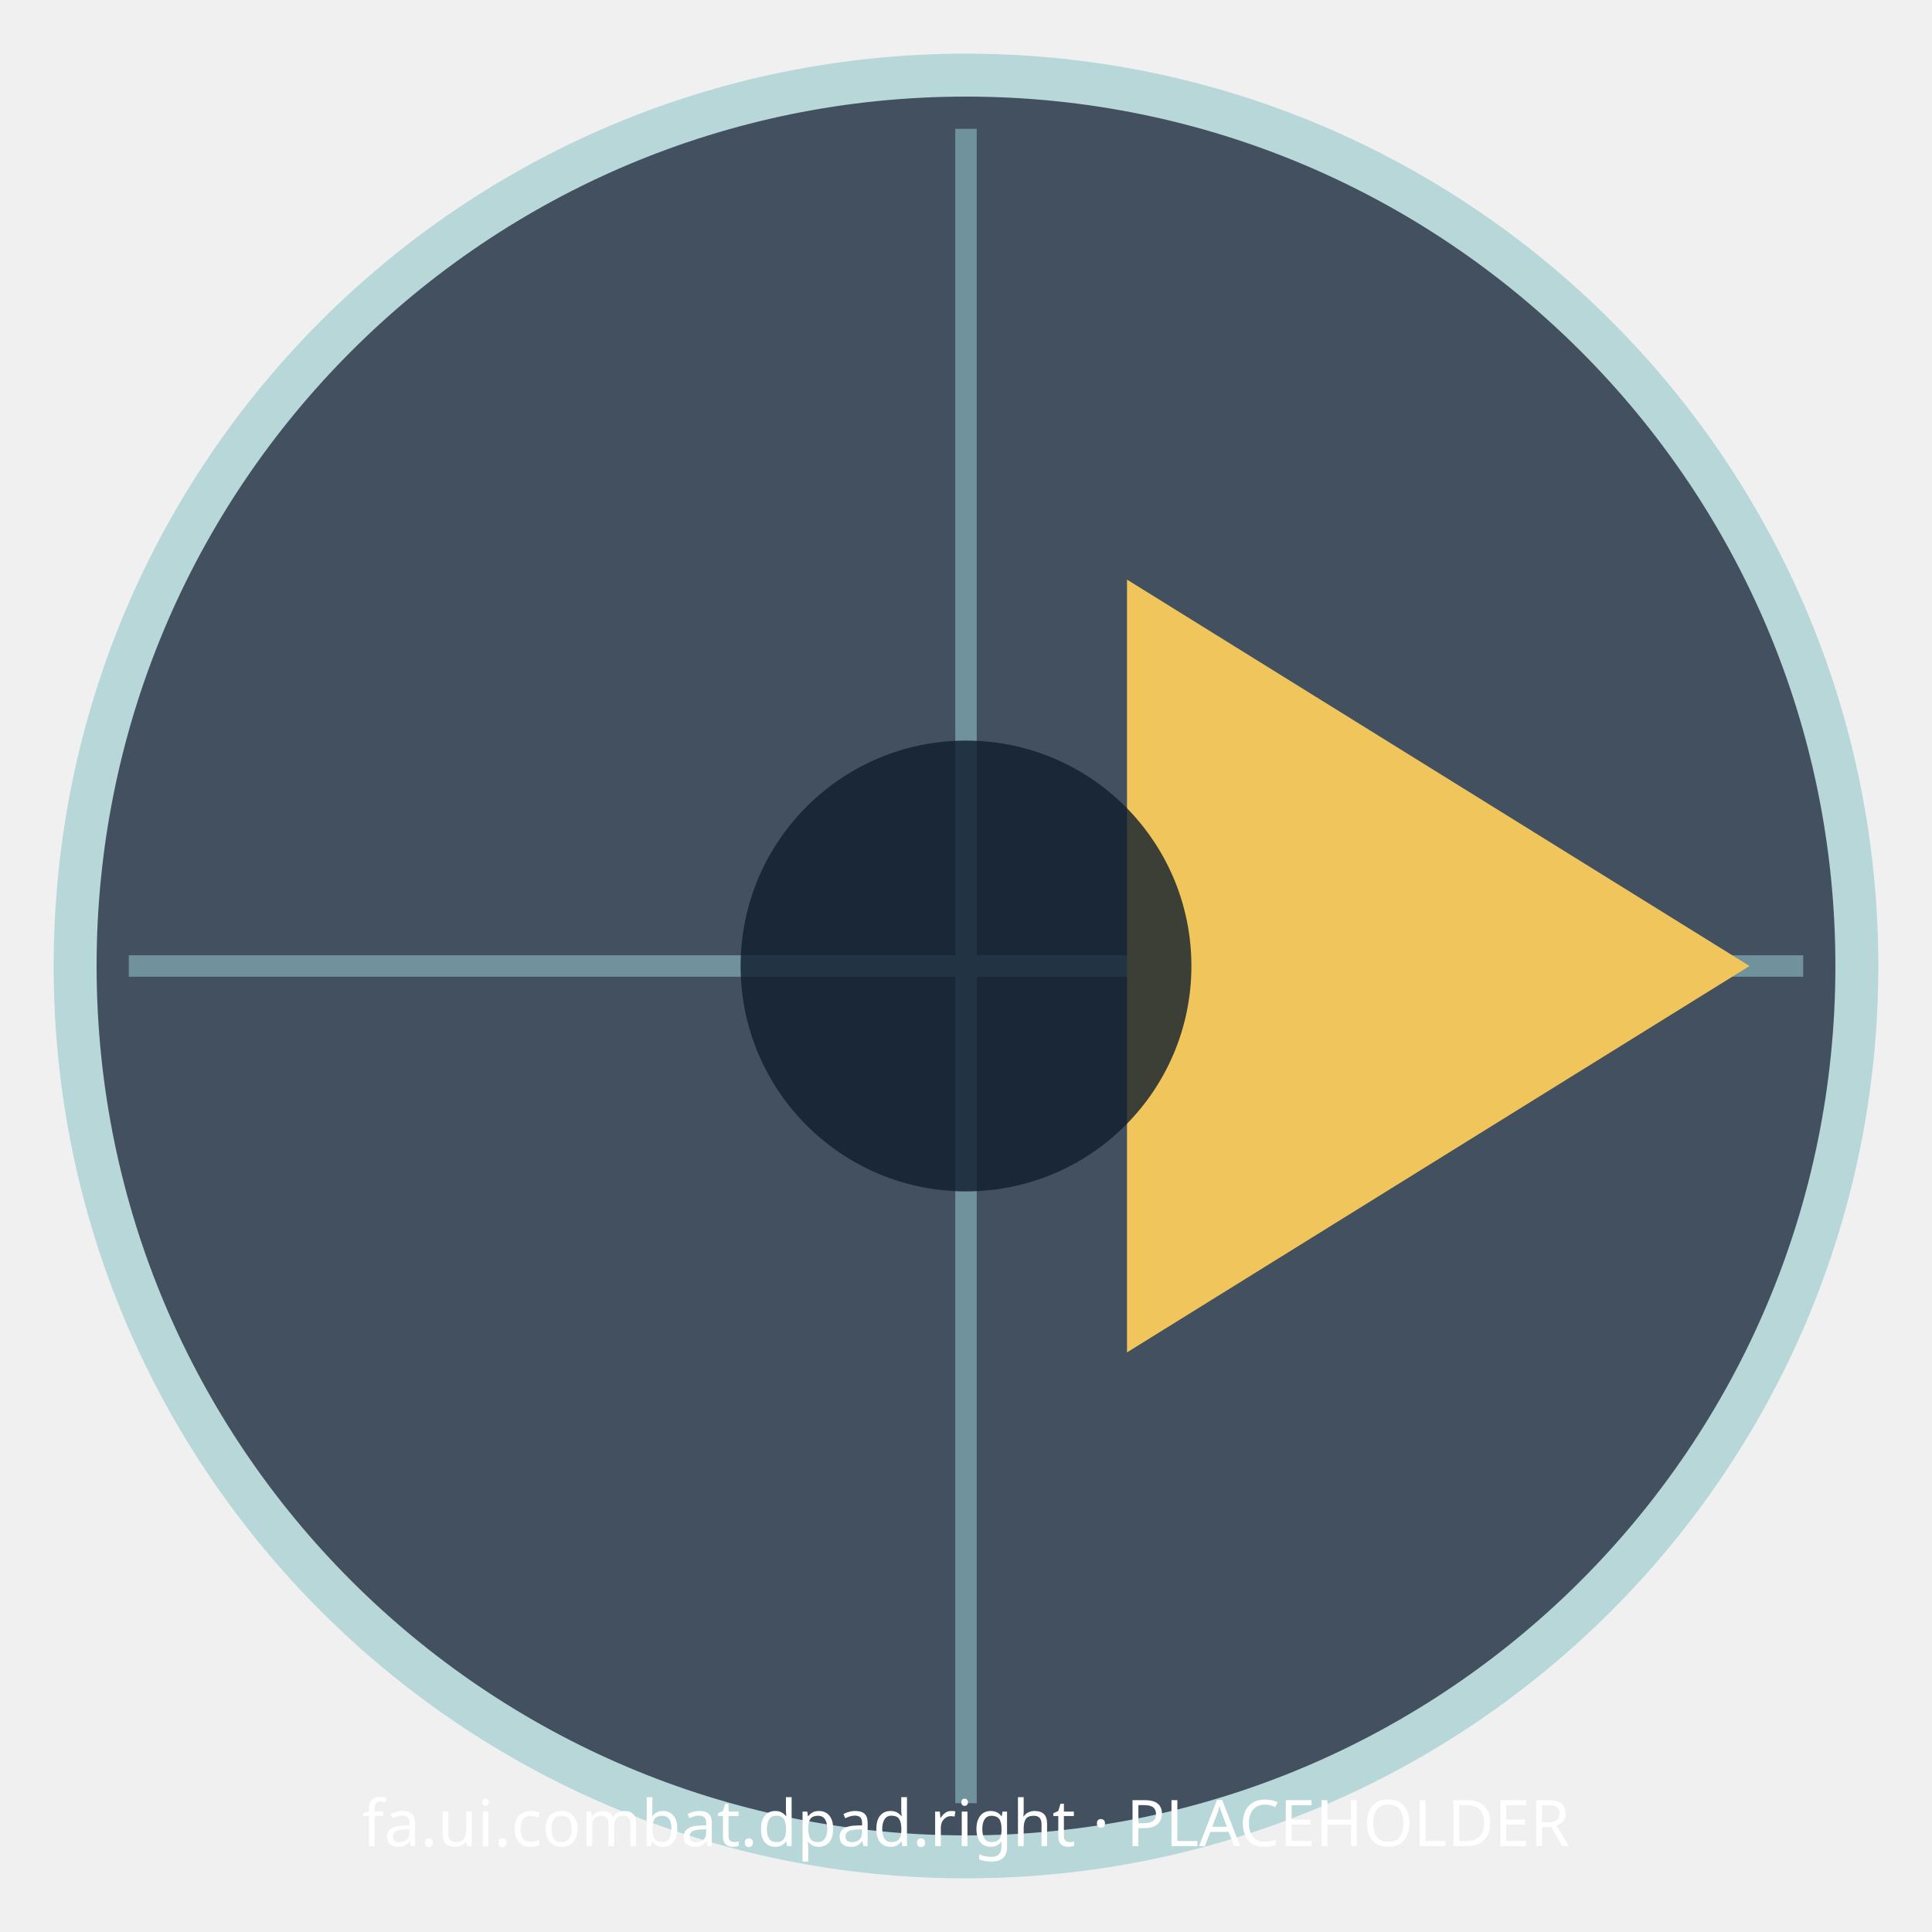
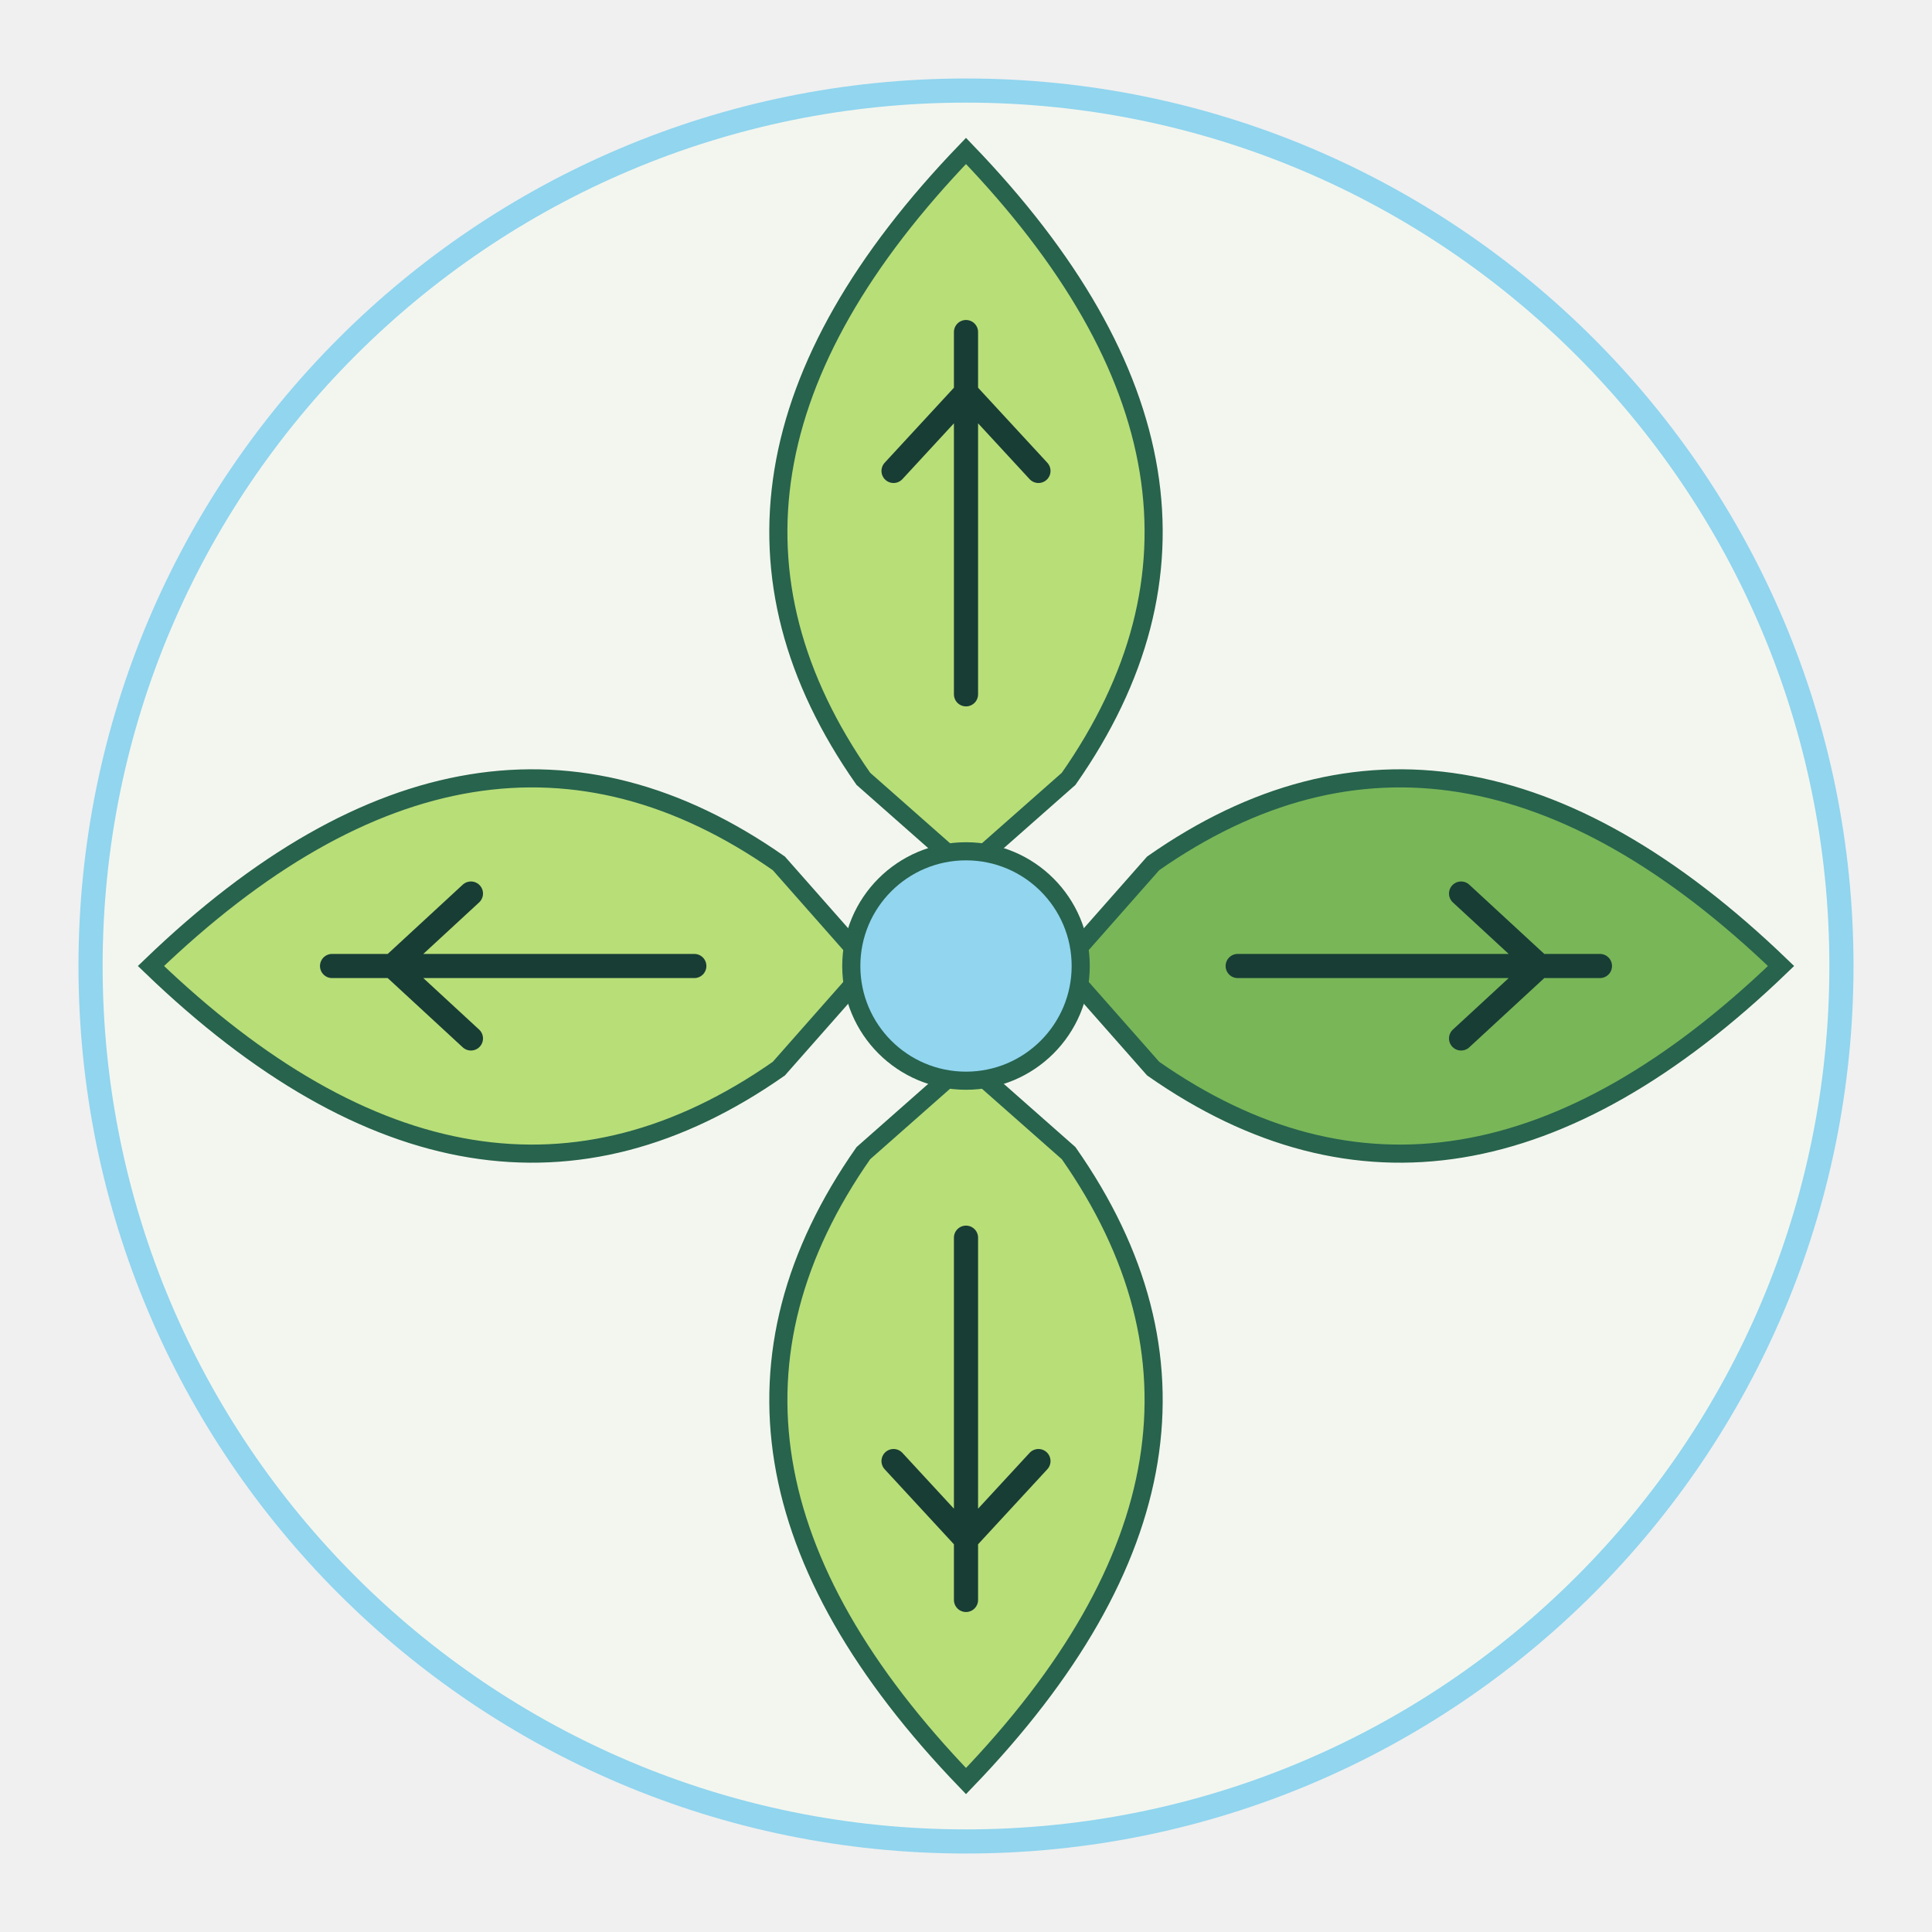
- <svg xmlns="http://www.w3.org/2000/svg" width="360" height="360" viewBox="0 0 360 360">
-   <circle cx="180" cy="180" r="166" fill="#17293dcc" stroke="#b7d7d9" stroke-width="8" />
-   <path d="M180 24V336M24 180H336" stroke="#6f929c" stroke-width="4" />
-   <path d="M326 180L210 108V252Z" fill="#f0c65c" />
-   <circle cx="180" cy="180" r="42" fill="#0f1d2dcc" />
-   <text x="180" y="344" text-anchor="middle" font-family="sans-serif" font-size="12" fill="#ffffff">fa.ui.combat.dpad.right · PLACEHOLDER</text>
+ <svg xmlns="http://www.w3.org/2000/svg" width="320" height="320" viewBox="0 0 320 320">
+   <circle cx="160" cy="160" r="145" fill="#F4F9EE" fill-opacity=".7" stroke="#91D5EF" stroke-width="4" />
+   <g transform="rotate(0 160 160)">
+     <path d="M160 25Q212 79 177 129L160 144L143 129Q108 79 160 25Z" fill="#B8DE78" stroke="#27634D" stroke-width="3" />
+     <path d="M160 55V115 M148 78L160 65L172 78" fill="none" stroke="#183D35" stroke-width="4" stroke-linecap="round" />
+   </g>
+   <g transform="rotate(90 160 160)">
+     <path d="M160 25Q212 79 177 129L160 144L143 129Q108 79 160 25Z" fill="#79B658" stroke="#27634D" stroke-width="3" />
+     <path d="M160 55V115 M148 78L160 65L172 78" fill="none" stroke="#183D35" stroke-width="4" stroke-linecap="round" />
+   </g>
+   <g transform="rotate(180 160 160)">
+     <path d="M160 25Q212 79 177 129L160 144L143 129Q108 79 160 25Z" fill="#B8DE78" stroke="#27634D" stroke-width="3" />
+     <path d="M160 55V115 M148 78L160 65L172 78" fill="none" stroke="#183D35" stroke-width="4" stroke-linecap="round" />
+   </g>
+   <g transform="rotate(270 160 160)">
+     <path d="M160 25Q212 79 177 129L160 144L143 129Q108 79 160 25Z" fill="#B8DE78" stroke="#27634D" stroke-width="3" />
+     <path d="M160 55V115 M148 78L160 65L172 78" fill="none" stroke="#183D35" stroke-width="4" stroke-linecap="round" />
+   </g>
+   <circle cx="160" cy="160" r="19" fill="#91D5EF" stroke="#27634D" stroke-width="3" />
</svg>
